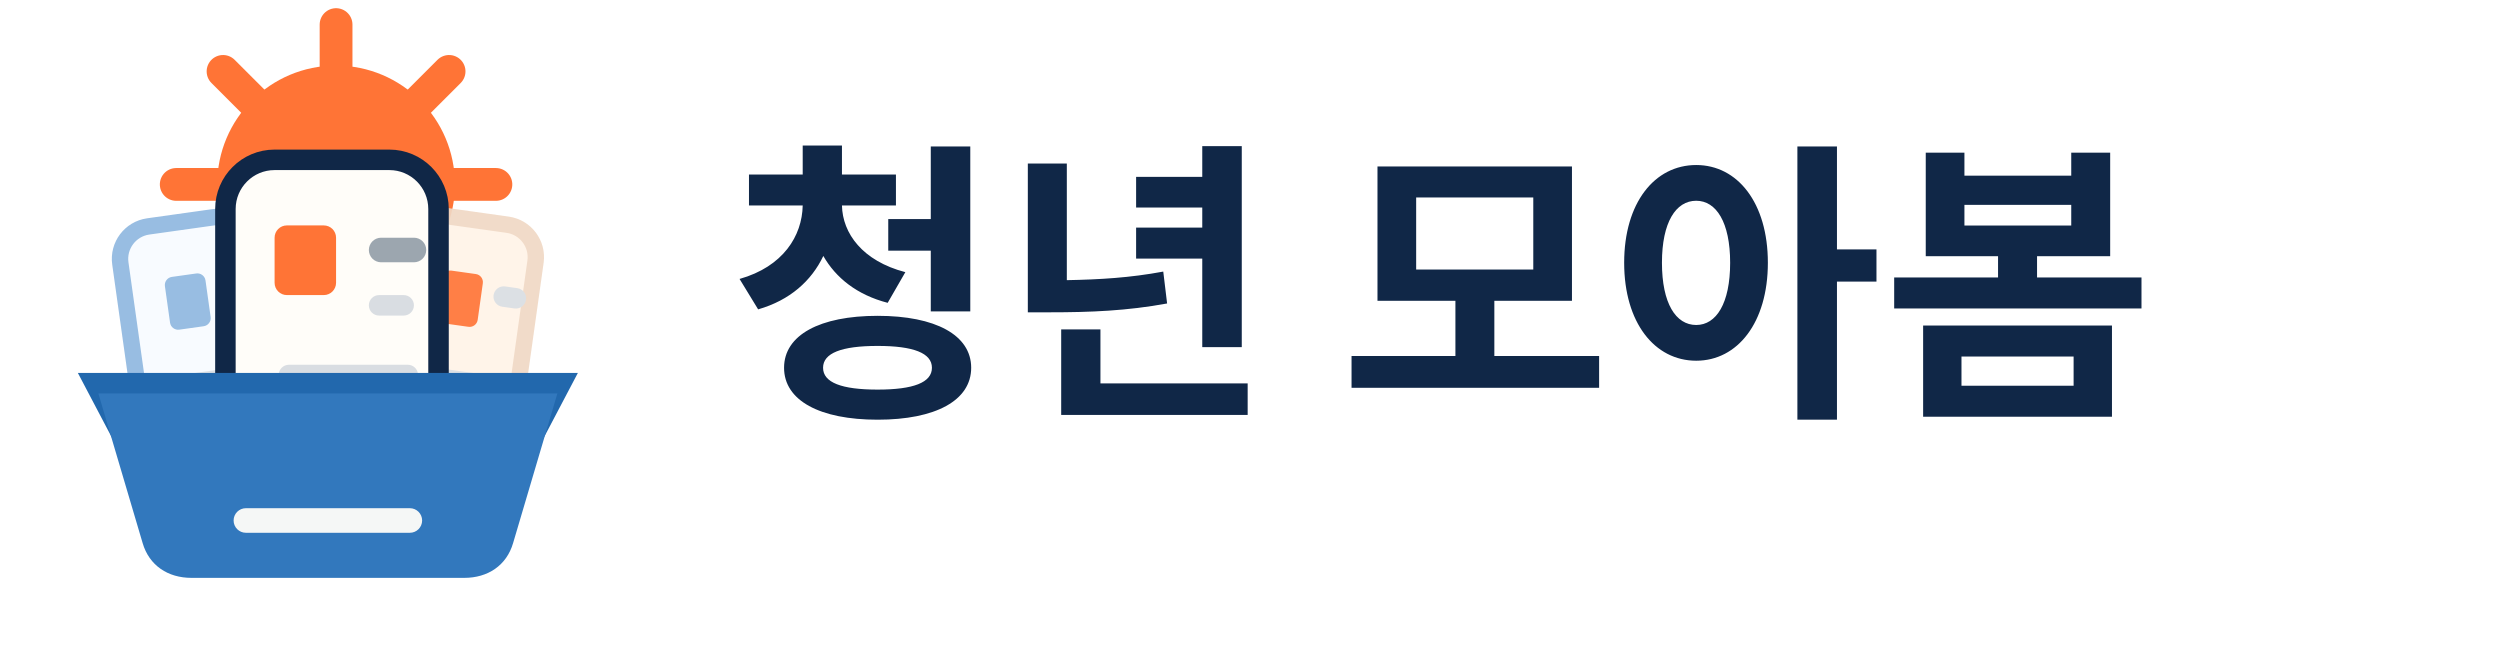
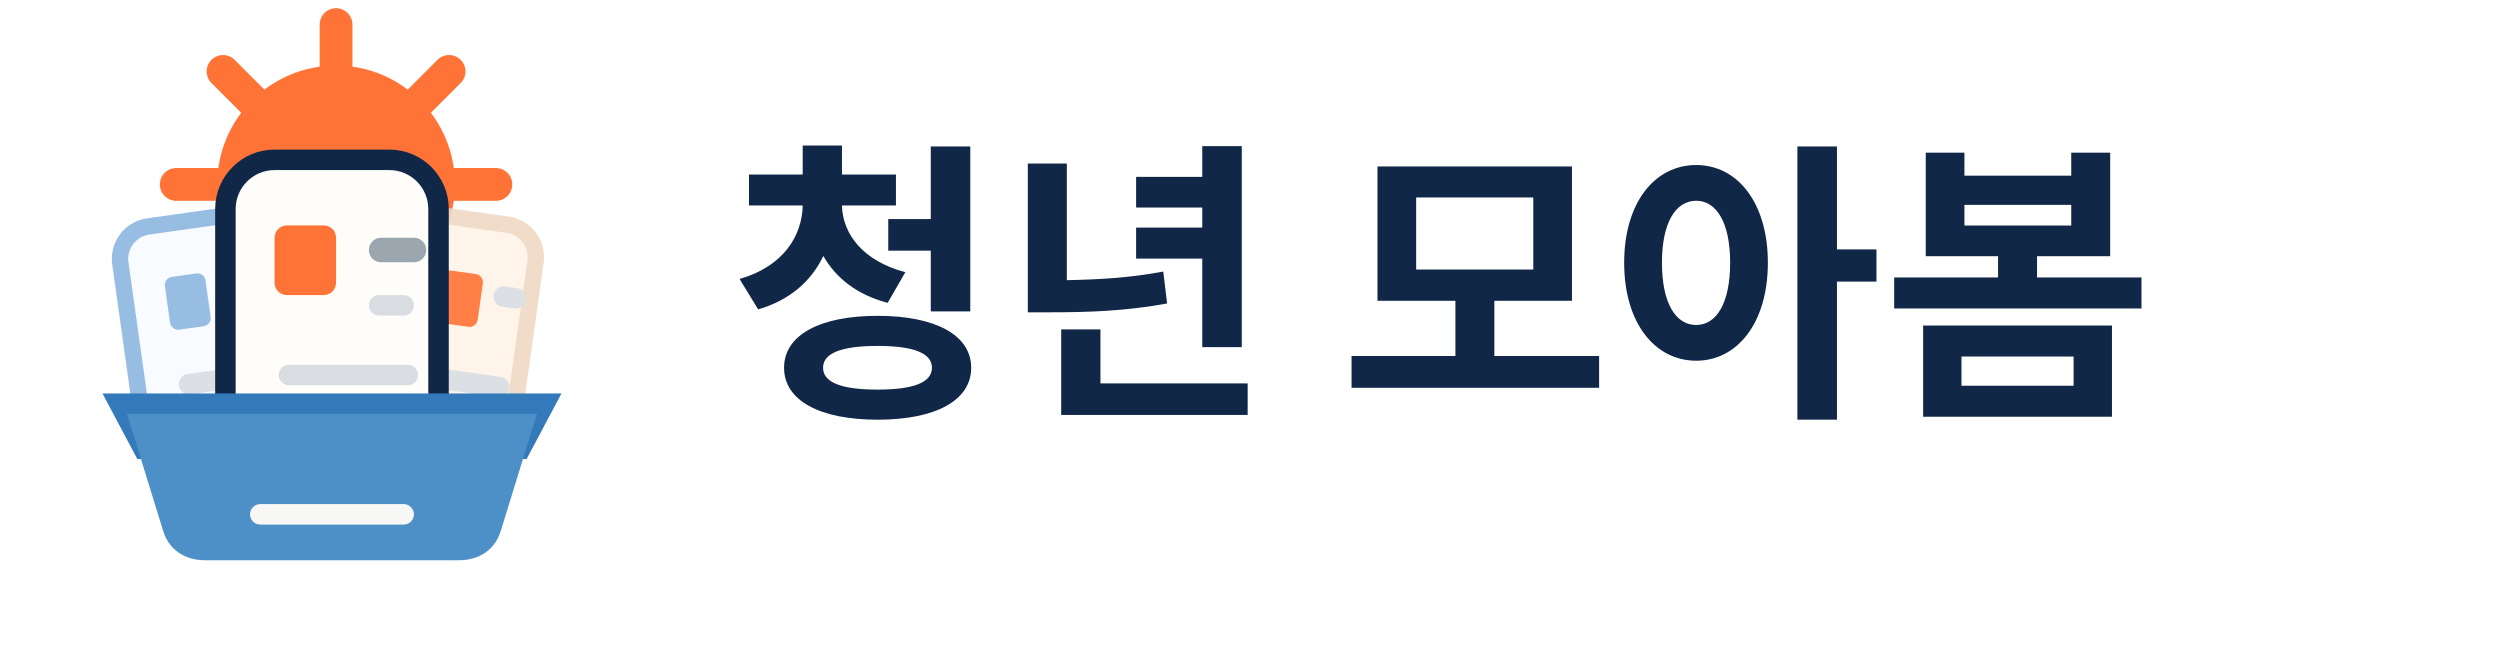
<svg xmlns="http://www.w3.org/2000/svg" viewBox="0 0 610 160" width="610" height="160" role="img" aria-labelledby="title desc">
  <defs>
    <style>
      .wordmark {
        fill: #102747;
        font-family: "Noto Sans KR", "Pretendard", "Apple SD Gothic Neo", sans-serif;
        font-size: 72px;
        font-weight: 800;
        letter-spacing: 0;
      }
-       .basket { fill: #3278bd; }
-       .basket-lip { fill: #2268ad; }
+       .basket { fill: #4d8fc7; }
+       .basket-lip { fill: #347abb; }
      .sun { fill: #ff7436; }
      .sun-ray { fill: none; stroke: #ff7436; stroke-width: 8; stroke-linecap: round; }
      .paper { fill: #fffdf9; }
      .paper-stroke { stroke: #102747; }
      .paper-side-blue { fill: #f7fbff; stroke: #8fb7df; stroke-width: 4; }
      .paper-side-warm { fill: #fff3e7; stroke: #f0d8c4; stroke-width: 4; }
      .detail-blue { fill: #8fb7df; }
      .line { fill: #9ca6af; }
      .line-soft { fill: #d9dde2; }
    </style>
  </defs>
  <g>
    <g aria-hidden="true">
      <line class="sun-ray" x1="82" y1="6" x2="82" y2="19" />
      <line class="sun-ray" x1="82" y1="6" x2="82" y2="19" transform="rotate(-45 82 45)" />
      <line class="sun-ray" x1="82" y1="6" x2="82" y2="19" transform="rotate(45 82 45)" />
      <line class="sun-ray" x1="82" y1="6" x2="82" y2="19" transform="rotate(-90 82 45)" />
      <line class="sun-ray" x1="82" y1="6" x2="82" y2="19" transform="rotate(90 82 45)" />
    </g>
    <circle class="sun" cx="82" cy="45" r="29" />
    <g opacity=".92" transform="rotate(-8 47 82)">
      <rect class="paper-side-blue" x="32" y="54" width="32" height="58" rx="8" />
      <rect class="detail-blue" x="42" y="67" width="10" height="13" rx="2" />
      <rect class="line-soft" x="55" y="69" width="8" height="5" rx="2.5" />
      <rect class="line-soft" x="42" y="91" width="20" height="5" rx="2.5" />
    </g>
    <g opacity=".92" transform="rotate(8 116 82)">
      <rect class="paper-side-warm" x="96" y="54" width="32" height="58" rx="8" />
      <rect class="sun" x="106" y="67" width="10" height="13" rx="2" />
      <rect class="line-soft" x="119" y="69" width="8" height="5" rx="2.5" />
      <rect class="line-soft" x="106" y="91" width="20" height="5" rx="2.5" />
    </g>
    <rect class="paper paper-stroke" x="55" y="39" width="52" height="77" rx="12" stroke-width="5" />
    <rect class="sun" x="67" y="55" width="15" height="17" rx="3" />
    <rect class="line" x="90" y="58" width="14" height="6" rx="3" />
    <rect class="line-soft" x="90" y="72" width="11" height="5" rx="2.5" />
    <rect class="line-soft" x="68" y="89" width="34" height="5" rx="2.5" />
    <rect class="line-soft" x="68" y="102" width="27" height="5" rx="2.5" />
-     <path class="basket-lip" d="M19 91h122l-10 19H29L19 91Z" />
-     <path class="basket" d="M24 96h112l-10.8 36.5c-1.6 5.5-6.2 8.5-11.9 8.5H46.7c-5.7 0-10.3-3-11.9-8.5L24 96Z" />
-     <rect class="paper" x="57" y="124" width="46" height="6" rx="3" opacity=".95" />
+     <path class="basket-lip" d="M25 96h112l-8.5 16h-95L25 96Z" />
+     <path class="basket" d="M31 101h100l-8.8 28.5c-1.4 4.7-5.4 7.2-10.2 7.2H50c-4.8 0-8.8-2.5-10.2-7.2L31 101Z" />
+     <rect class="paper" x="61" y="123" width="40" height="5" rx="2.5" opacity=".95" />
  </g>
  <text class="wordmark" x="178" y="96">청년 모아봄</text>
</svg>
